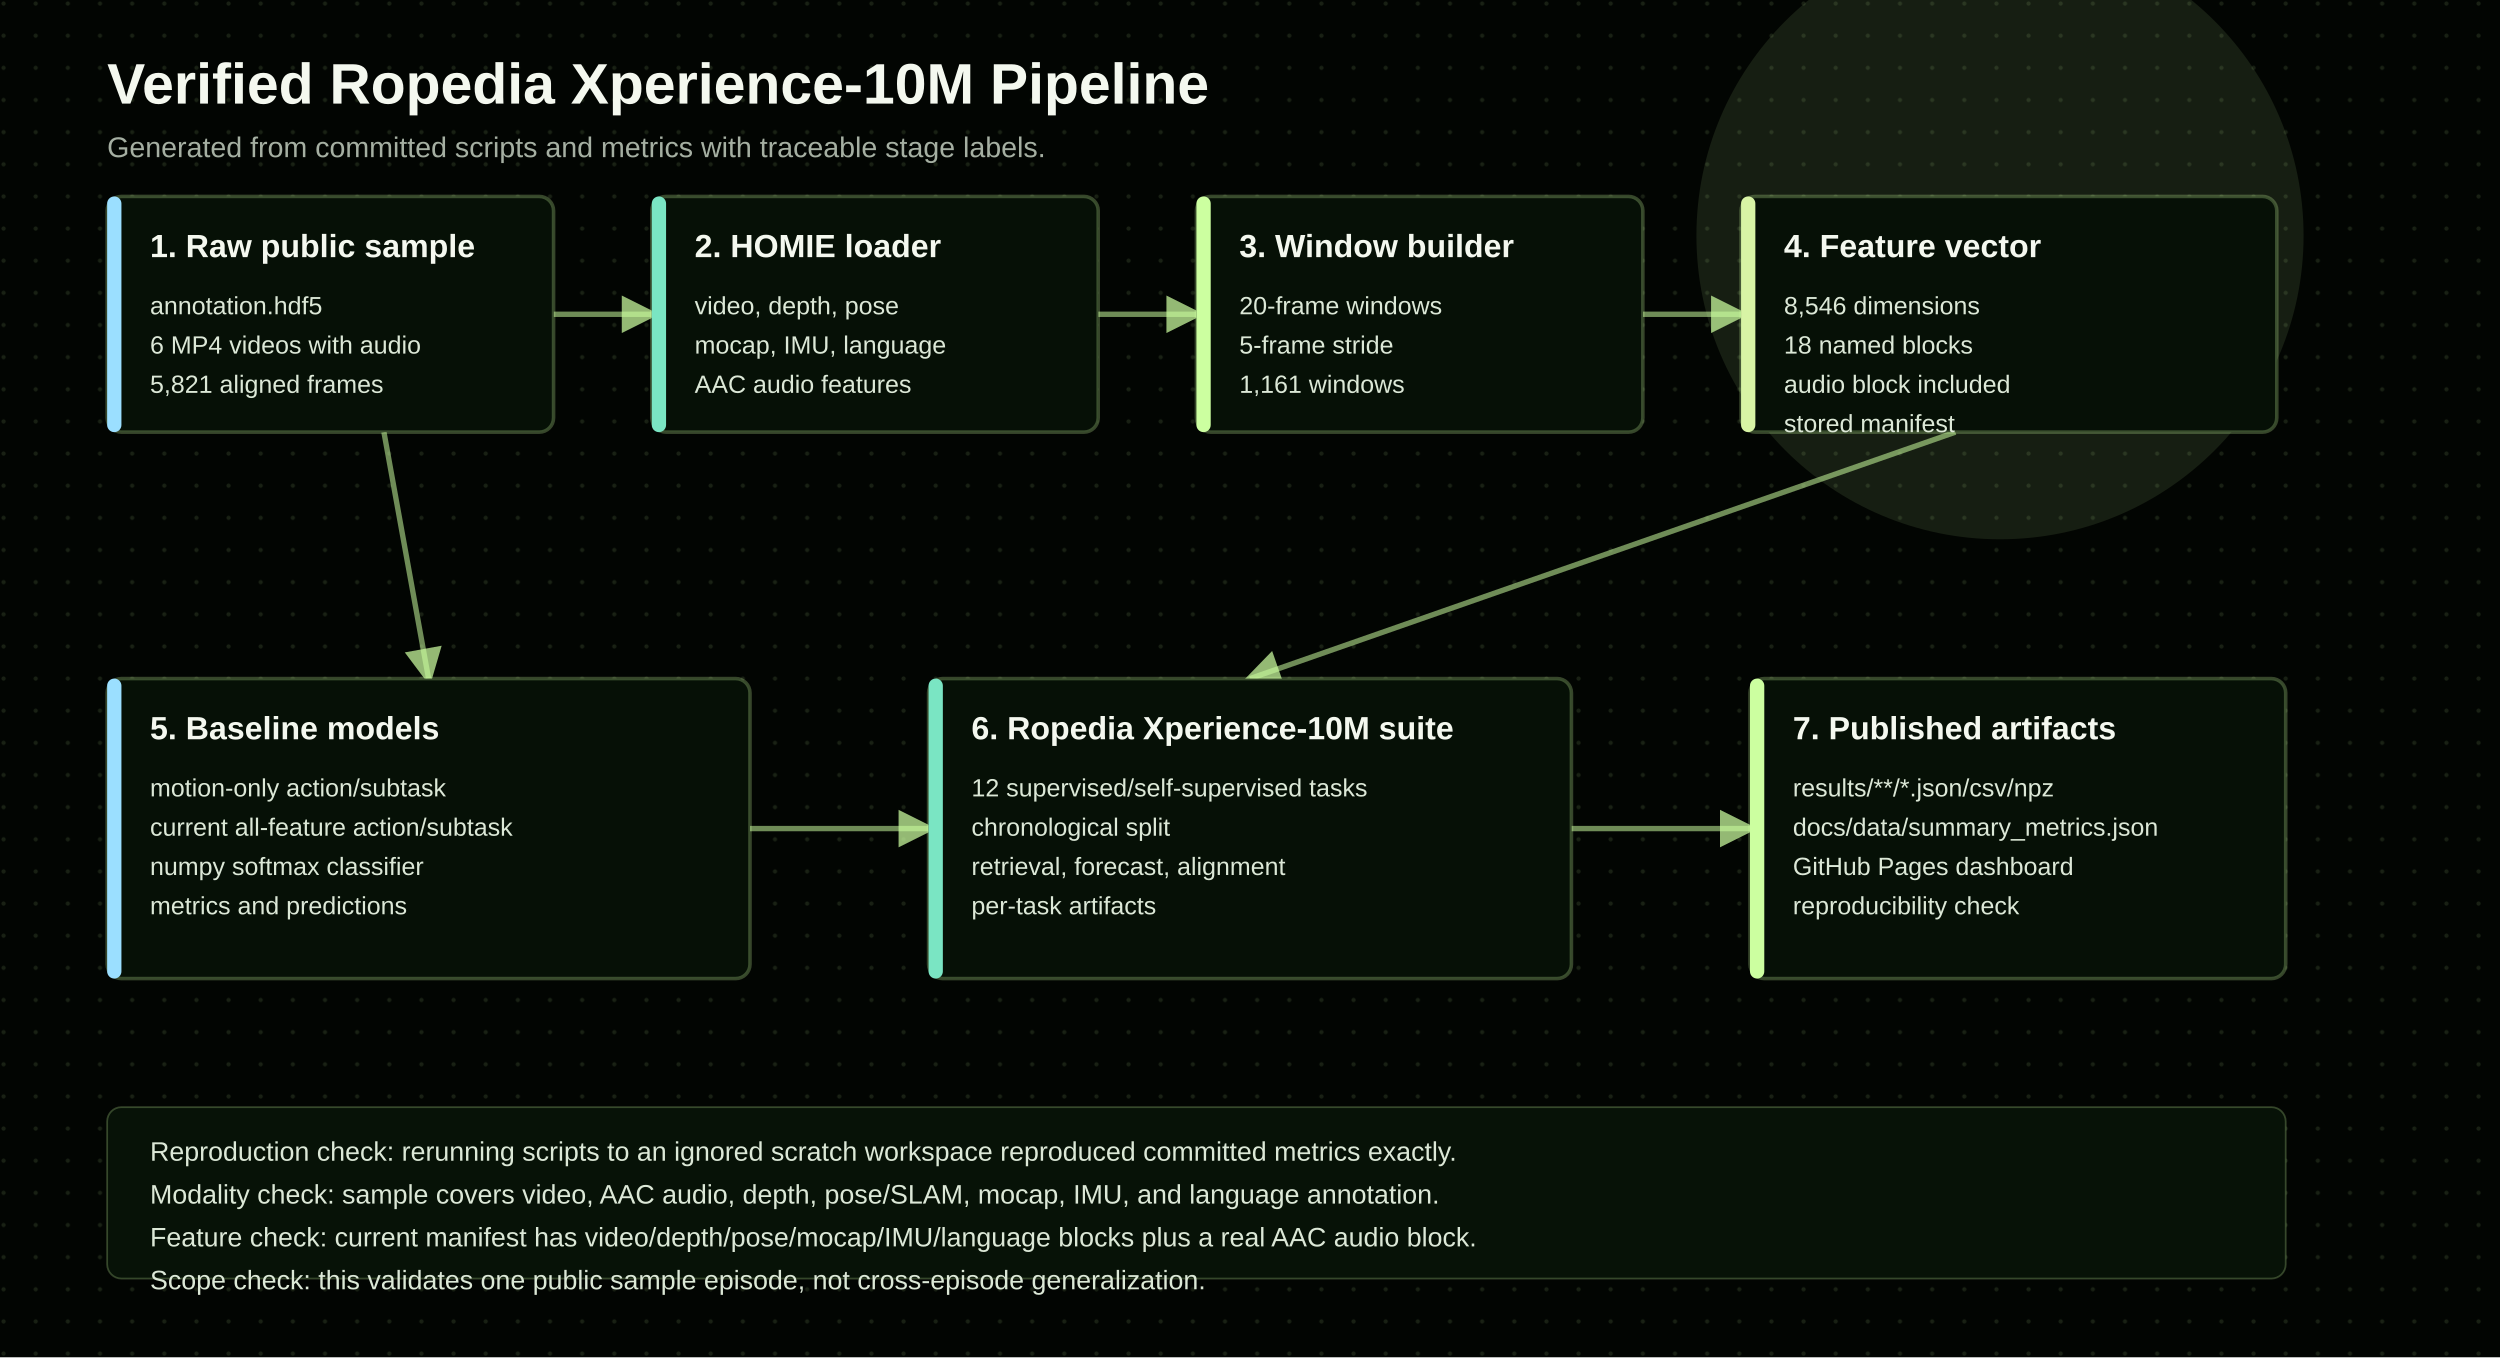
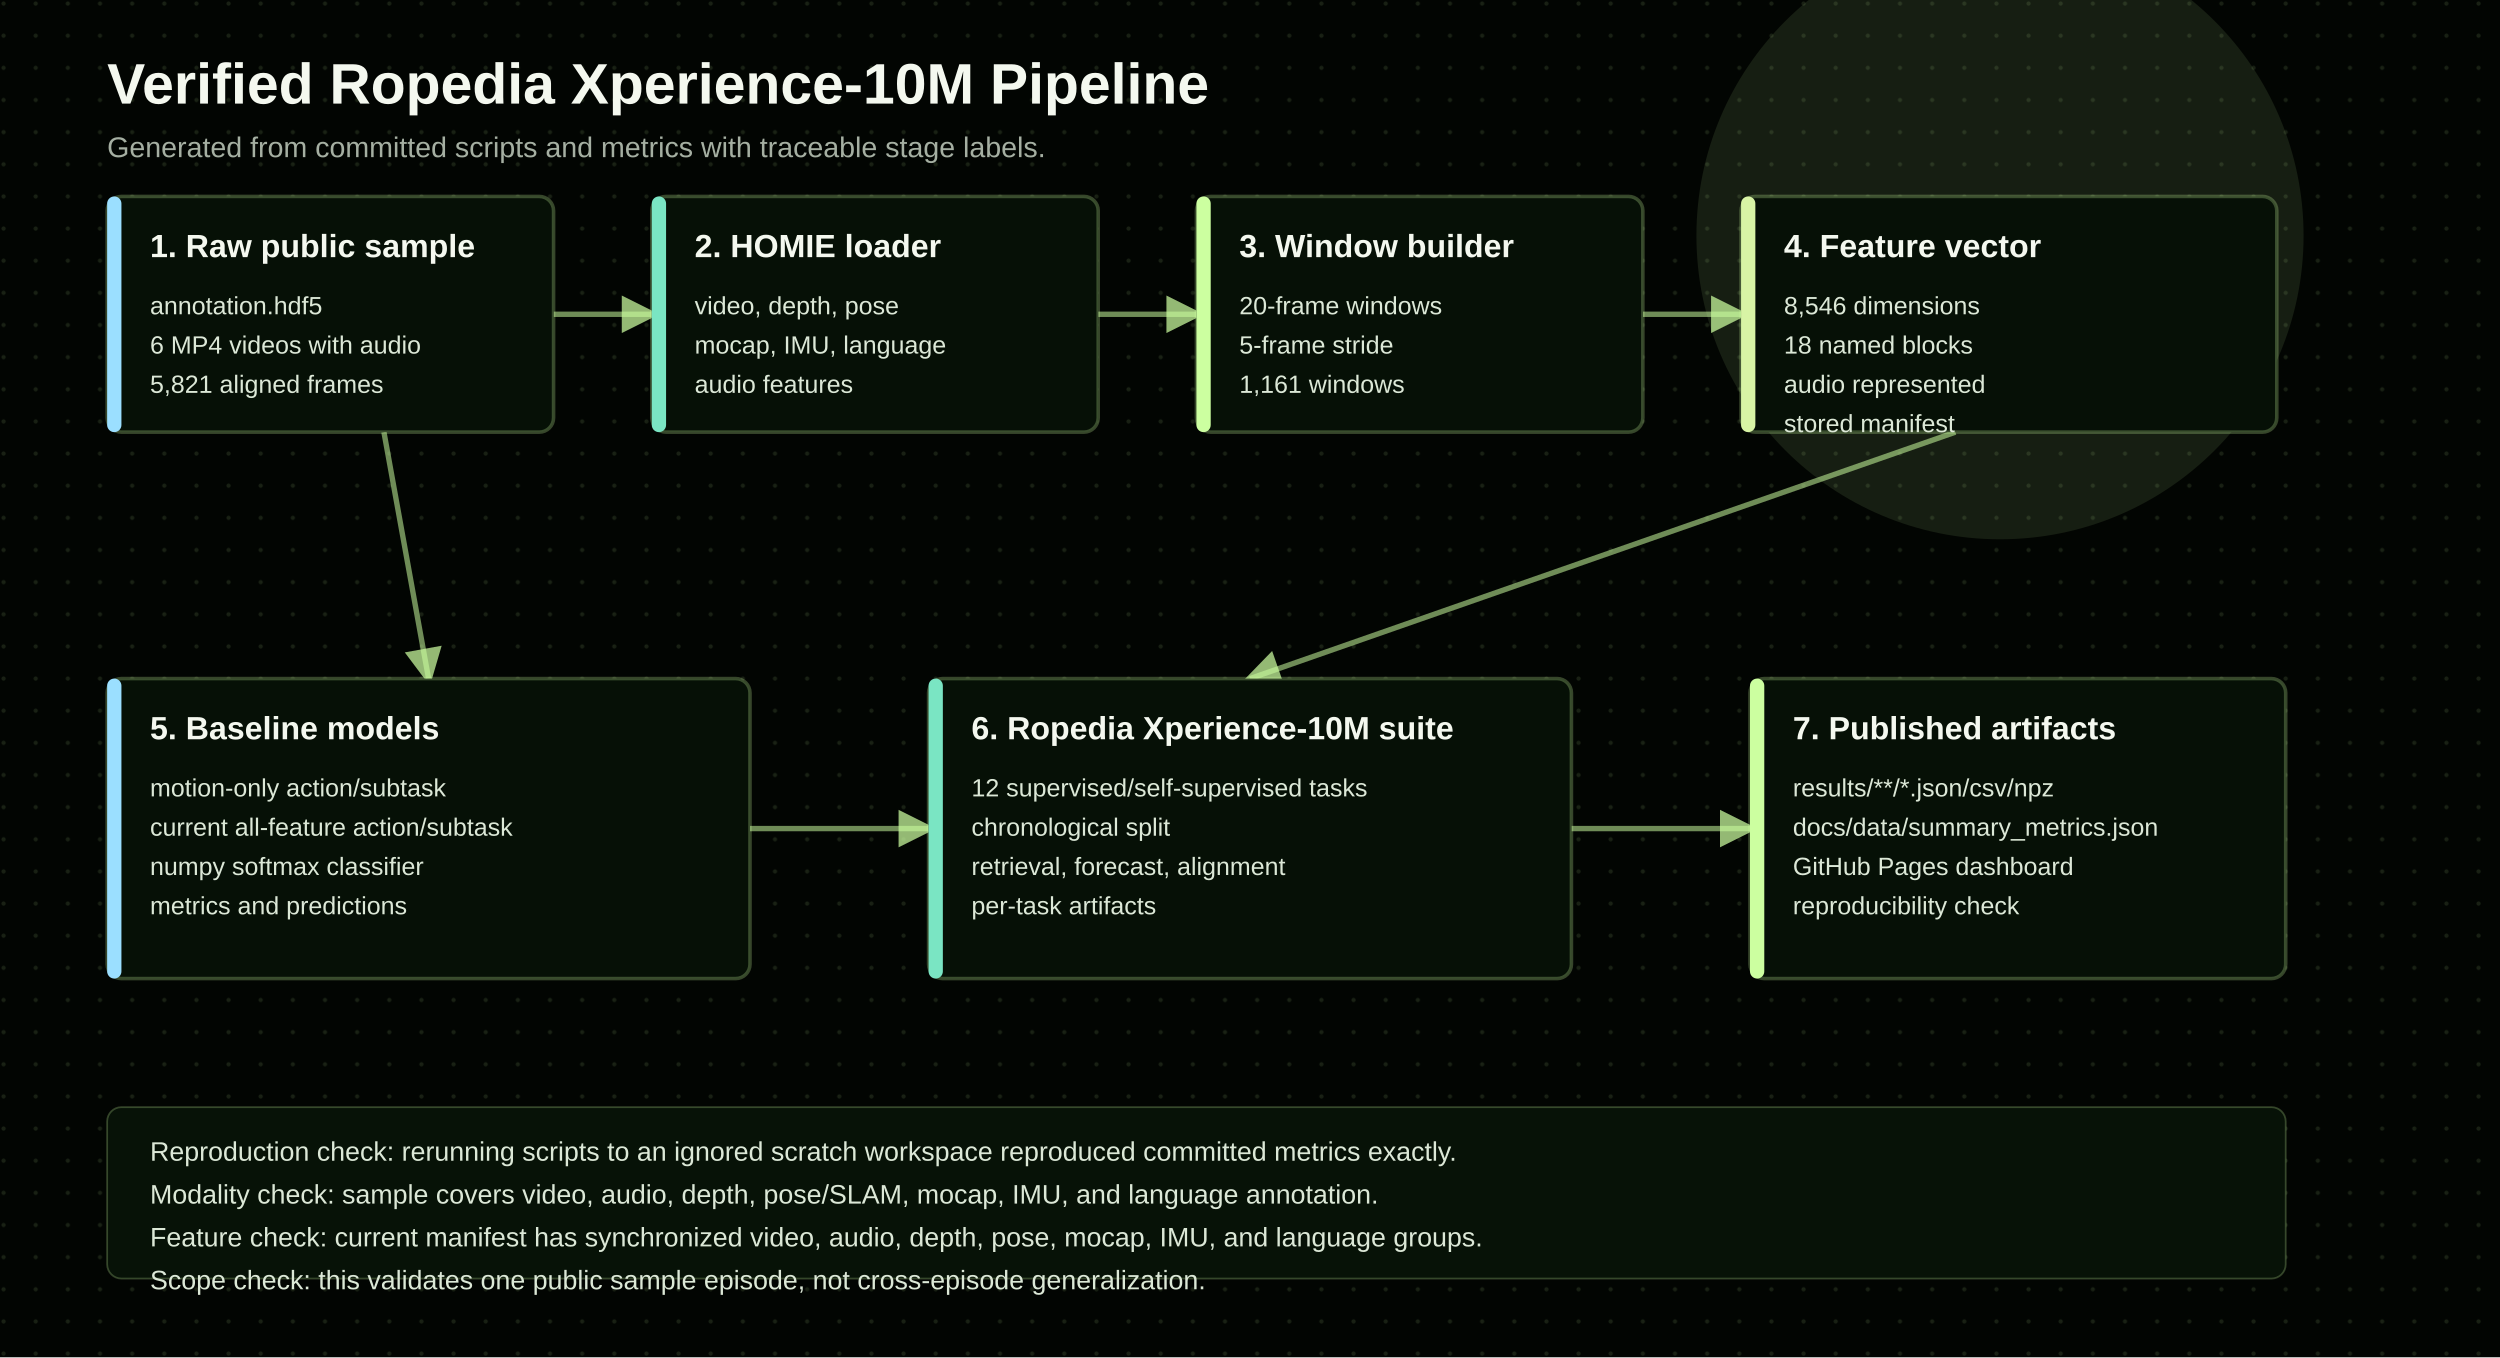
<svg xmlns="http://www.w3.org/2000/svg" width="1400" height="760" viewBox="0 0 1400 760">
  <defs>
    <pattern id="dotgrid" width="18" height="18" patternUnits="userSpaceOnUse">
      <circle cx="2" cy="2" r="1.2" fill="#ccffa0" opacity="0.20" />
    </pattern>
    <marker id="arrow" viewBox="0 0 10 10" refX="8" refY="5" markerWidth="7" markerHeight="7" orient="auto-start-reverse">
      <path d="M 0 0 L 10 5 L 0 10 z" fill="#ccffa0" fill-opacity="0.72" />
    </marker>
  </defs>
  <rect width="100%" height="100%" fill="#020502" />
  <rect x="0" y="0" width="1400" height="760" fill="#020502" />
  <rect x="0" y="0" width="1400" height="760" fill="url(#dotgrid)" opacity="0.55" />
  <circle cx="1120" cy="132" r="170" fill="#ccffa0" opacity="0.10" />
  <text x="60" y="58" font-family="Inter Tight, Arial, sans-serif" font-size="32" font-weight="800" fill="#f4f8ef">Verified Ropedia Xperience-10M Pipeline</text>
  <text x="60" y="88" font-family="Space Grotesk, Arial, sans-serif" font-size="16" fill="#a5afa2">Generated from committed scripts and metrics with traceable stage labels.</text>
  <line x1="310" y1="176" x2="365" y2="176" stroke="#ccffa0" stroke-opacity="0.54" stroke-width="3" marker-end="url(#arrow)" />
  <line x1="615" y1="176" x2="670" y2="176" stroke="#ccffa0" stroke-opacity="0.54" stroke-width="3" marker-end="url(#arrow)" />
  <line x1="920" y1="176" x2="975" y2="176" stroke="#ccffa0" stroke-opacity="0.54" stroke-width="3" marker-end="url(#arrow)" />
  <line x1="215" y1="242" x2="240" y2="380" stroke="#ccffa0" stroke-opacity="0.54" stroke-width="3" marker-end="url(#arrow)" />
  <line x1="1095" y1="242" x2="700" y2="380" stroke="#ccffa0" stroke-opacity="0.54" stroke-width="3" marker-end="url(#arrow)" />
  <line x1="420" y1="464" x2="520" y2="464" stroke="#ccffa0" stroke-opacity="0.54" stroke-width="3" marker-end="url(#arrow)" />
  <line x1="880" y1="464" x2="980" y2="464" stroke="#ccffa0" stroke-opacity="0.54" stroke-width="3" marker-end="url(#arrow)" />
  <rect x="60" y="110" width="250" height="132" rx="8" fill="#061006" stroke="#ccffa0" stroke-opacity="0.26" stroke-width="2" />
  <rect x="60" y="110" width="8" height="132" rx="4" fill="#9bdfff" />
  <text x="84" y="144" font-family="Inter Tight, Arial, sans-serif" font-size="18" font-weight="800" fill="#f4f8ef">1. Raw public sample</text>
  <text x="84" y="176" font-family="Space Grotesk, Arial, sans-serif" font-size="14" fill="#dce8d7">annotation.hdf5</text>
  <text x="84" y="198" font-family="Space Grotesk, Arial, sans-serif" font-size="14" fill="#dce8d7">6 MP4 videos with audio</text>
  <text x="84" y="220" font-family="Space Grotesk, Arial, sans-serif" font-size="14" fill="#dce8d7">5,821 aligned frames</text>
  <rect x="365" y="110" width="250" height="132" rx="8" fill="#061006" stroke="#ccffa0" stroke-opacity="0.26" stroke-width="2" />
  <rect x="365" y="110" width="8" height="132" rx="4" fill="#7ae5c3" />
  <text x="389" y="144" font-family="Inter Tight, Arial, sans-serif" font-size="18" font-weight="800" fill="#f4f8ef">2. HOMIE loader</text>
  <text x="389" y="176" font-family="Space Grotesk, Arial, sans-serif" font-size="14" fill="#dce8d7">video, depth, pose</text>
  <text x="389" y="198" font-family="Space Grotesk, Arial, sans-serif" font-size="14" fill="#dce8d7">mocap, IMU, language</text>
-   <text x="389" y="220" font-family="Space Grotesk, Arial, sans-serif" font-size="14" fill="#dce8d7">AAC audio features</text>
+   <text x="389" y="220" font-family="Space Grotesk, Arial, sans-serif" font-size="14" fill="#dce8d7">audio features</text>
  <rect x="670" y="110" width="250" height="132" rx="8" fill="#061006" stroke="#ccffa0" stroke-opacity="0.26" stroke-width="2" />
  <rect x="670" y="110" width="8" height="132" rx="4" fill="#ccffa0" />
  <text x="694" y="144" font-family="Inter Tight, Arial, sans-serif" font-size="18" font-weight="800" fill="#f4f8ef">3. Window builder</text>
  <text x="694" y="176" font-family="Space Grotesk, Arial, sans-serif" font-size="14" fill="#dce8d7">20-frame windows</text>
  <text x="694" y="198" font-family="Space Grotesk, Arial, sans-serif" font-size="14" fill="#dce8d7">5-frame stride</text>
  <text x="694" y="220" font-family="Space Grotesk, Arial, sans-serif" font-size="14" fill="#dce8d7">1,161 windows</text>
  <rect x="975" y="110" width="300" height="132" rx="8" fill="#061006" stroke="#ccffa0" stroke-opacity="0.26" stroke-width="2" />
  <rect x="975" y="110" width="8" height="132" rx="4" fill="#d8f4a5" />
  <text x="999" y="144" font-family="Inter Tight, Arial, sans-serif" font-size="18" font-weight="800" fill="#f4f8ef">4. Feature vector</text>
  <text x="999" y="176" font-family="Space Grotesk, Arial, sans-serif" font-size="14" fill="#dce8d7">8,546 dimensions</text>
  <text x="999" y="198" font-family="Space Grotesk, Arial, sans-serif" font-size="14" fill="#dce8d7">18 named blocks</text>
-   <text x="999" y="220" font-family="Space Grotesk, Arial, sans-serif" font-size="14" fill="#dce8d7">audio block included</text>
+   <text x="999" y="220" font-family="Space Grotesk, Arial, sans-serif" font-size="14" fill="#dce8d7">audio represented</text>
  <text x="999" y="242" font-family="Space Grotesk, Arial, sans-serif" font-size="14" fill="#dce8d7">stored manifest</text>
  <rect x="60" y="380" width="360" height="168" rx="8" fill="#061006" stroke="#ccffa0" stroke-opacity="0.26" stroke-width="2" />
  <rect x="60" y="380" width="8" height="168" rx="4" fill="#9bdfff" />
  <text x="84" y="414" font-family="Inter Tight, Arial, sans-serif" font-size="18" font-weight="800" fill="#f4f8ef">5. Baseline models</text>
  <text x="84" y="446" font-family="Space Grotesk, Arial, sans-serif" font-size="14" fill="#dce8d7">motion-only action/subtask</text>
  <text x="84" y="468" font-family="Space Grotesk, Arial, sans-serif" font-size="14" fill="#dce8d7">current all-feature action/subtask</text>
  <text x="84" y="490" font-family="Space Grotesk, Arial, sans-serif" font-size="14" fill="#dce8d7">numpy softmax classifier</text>
  <text x="84" y="512" font-family="Space Grotesk, Arial, sans-serif" font-size="14" fill="#dce8d7">metrics and predictions</text>
  <rect x="520" y="380" width="360" height="168" rx="8" fill="#061006" stroke="#ccffa0" stroke-opacity="0.26" stroke-width="2" />
  <rect x="520" y="380" width="8" height="168" rx="4" fill="#7ae5c3" />
  <text x="544" y="414" font-family="Inter Tight, Arial, sans-serif" font-size="18" font-weight="800" fill="#f4f8ef">6. Ropedia Xperience-10M suite</text>
  <text x="544" y="446" font-family="Space Grotesk, Arial, sans-serif" font-size="14" fill="#dce8d7">12 supervised/self-supervised tasks</text>
  <text x="544" y="468" font-family="Space Grotesk, Arial, sans-serif" font-size="14" fill="#dce8d7">chronological split</text>
  <text x="544" y="490" font-family="Space Grotesk, Arial, sans-serif" font-size="14" fill="#dce8d7">retrieval, forecast, alignment</text>
  <text x="544" y="512" font-family="Space Grotesk, Arial, sans-serif" font-size="14" fill="#dce8d7">per-task artifacts</text>
  <rect x="980" y="380" width="300" height="168" rx="8" fill="#061006" stroke="#ccffa0" stroke-opacity="0.26" stroke-width="2" />
  <rect x="980" y="380" width="8" height="168" rx="4" fill="#ccffa0" />
  <text x="1004" y="414" font-family="Inter Tight, Arial, sans-serif" font-size="18" font-weight="800" fill="#f4f8ef">7. Published artifacts</text>
  <text x="1004" y="446" font-family="Space Grotesk, Arial, sans-serif" font-size="14" fill="#dce8d7">results/**/*.json/csv/npz</text>
  <text x="1004" y="468" font-family="Space Grotesk, Arial, sans-serif" font-size="14" fill="#dce8d7">docs/data/summary_metrics.json</text>
  <text x="1004" y="490" font-family="Space Grotesk, Arial, sans-serif" font-size="14" fill="#dce8d7">GitHub Pages dashboard</text>
  <text x="1004" y="512" font-family="Space Grotesk, Arial, sans-serif" font-size="14" fill="#dce8d7">reproducibility check</text>
  <rect x="60" y="620" width="1220" height="96" rx="8" fill="#071207" stroke="#ccffa0" stroke-opacity="0.24" />
  <text x="84" y="650" font-family="Space Grotesk, Arial, sans-serif" font-size="15" fill="#dce8d7">Reproduction check: rerunning scripts to an ignored scratch workspace reproduced committed metrics exactly.</text>
-   <text x="84" y="674" font-family="Space Grotesk, Arial, sans-serif" font-size="15" fill="#dce8d7">Modality check: sample covers video, AAC audio, depth, pose/SLAM, mocap, IMU, and language annotation.</text>
-   <text x="84" y="698" font-family="Space Grotesk, Arial, sans-serif" font-size="15" fill="#dce8d7">Feature check: current manifest has video/depth/pose/mocap/IMU/language blocks plus a real AAC audio block.</text>
+   <text x="84" y="674" font-family="Space Grotesk, Arial, sans-serif" font-size="15" fill="#dce8d7">Modality check: sample covers video, audio, depth, pose/SLAM, mocap, IMU, and language annotation.</text>
+   <text x="84" y="698" font-family="Space Grotesk, Arial, sans-serif" font-size="15" fill="#dce8d7">Feature check: current manifest has synchronized video, audio, depth, pose, mocap, IMU, and language groups.</text>
  <text x="84" y="722" font-family="Space Grotesk, Arial, sans-serif" font-size="15" fill="#dce8d7">Scope check: this validates one public sample episode, not cross-episode generalization.</text>
</svg>
